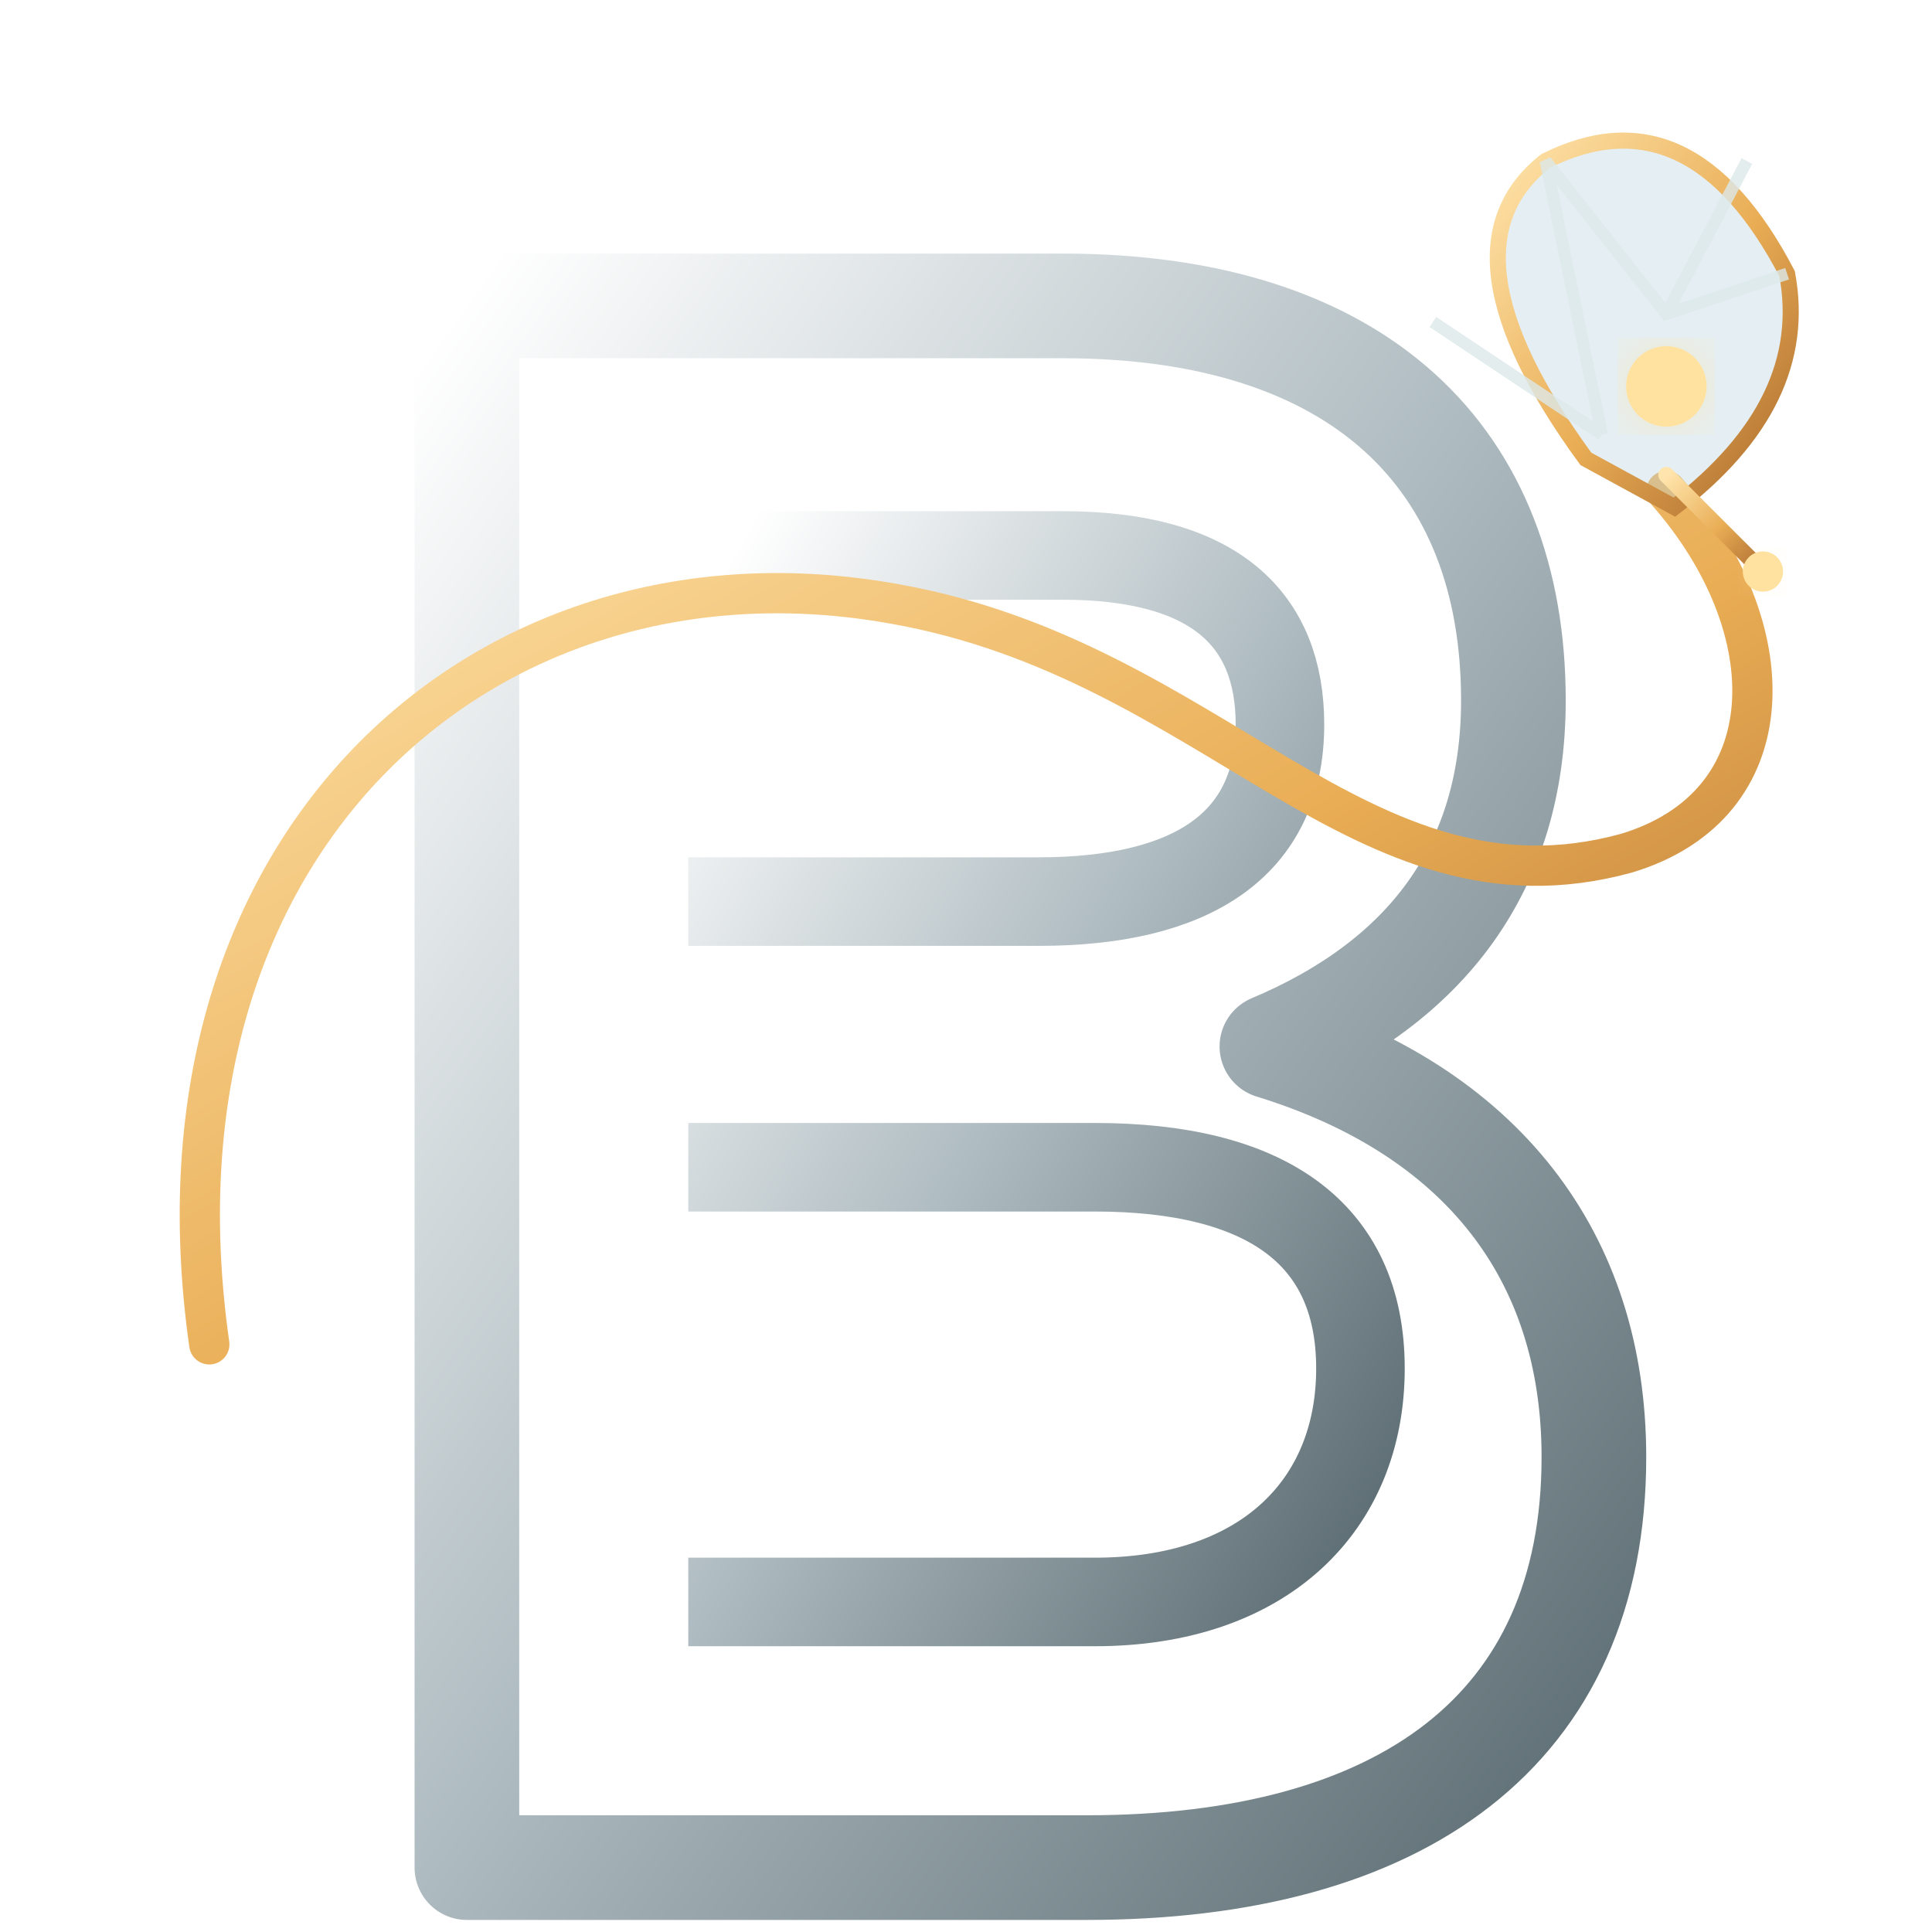
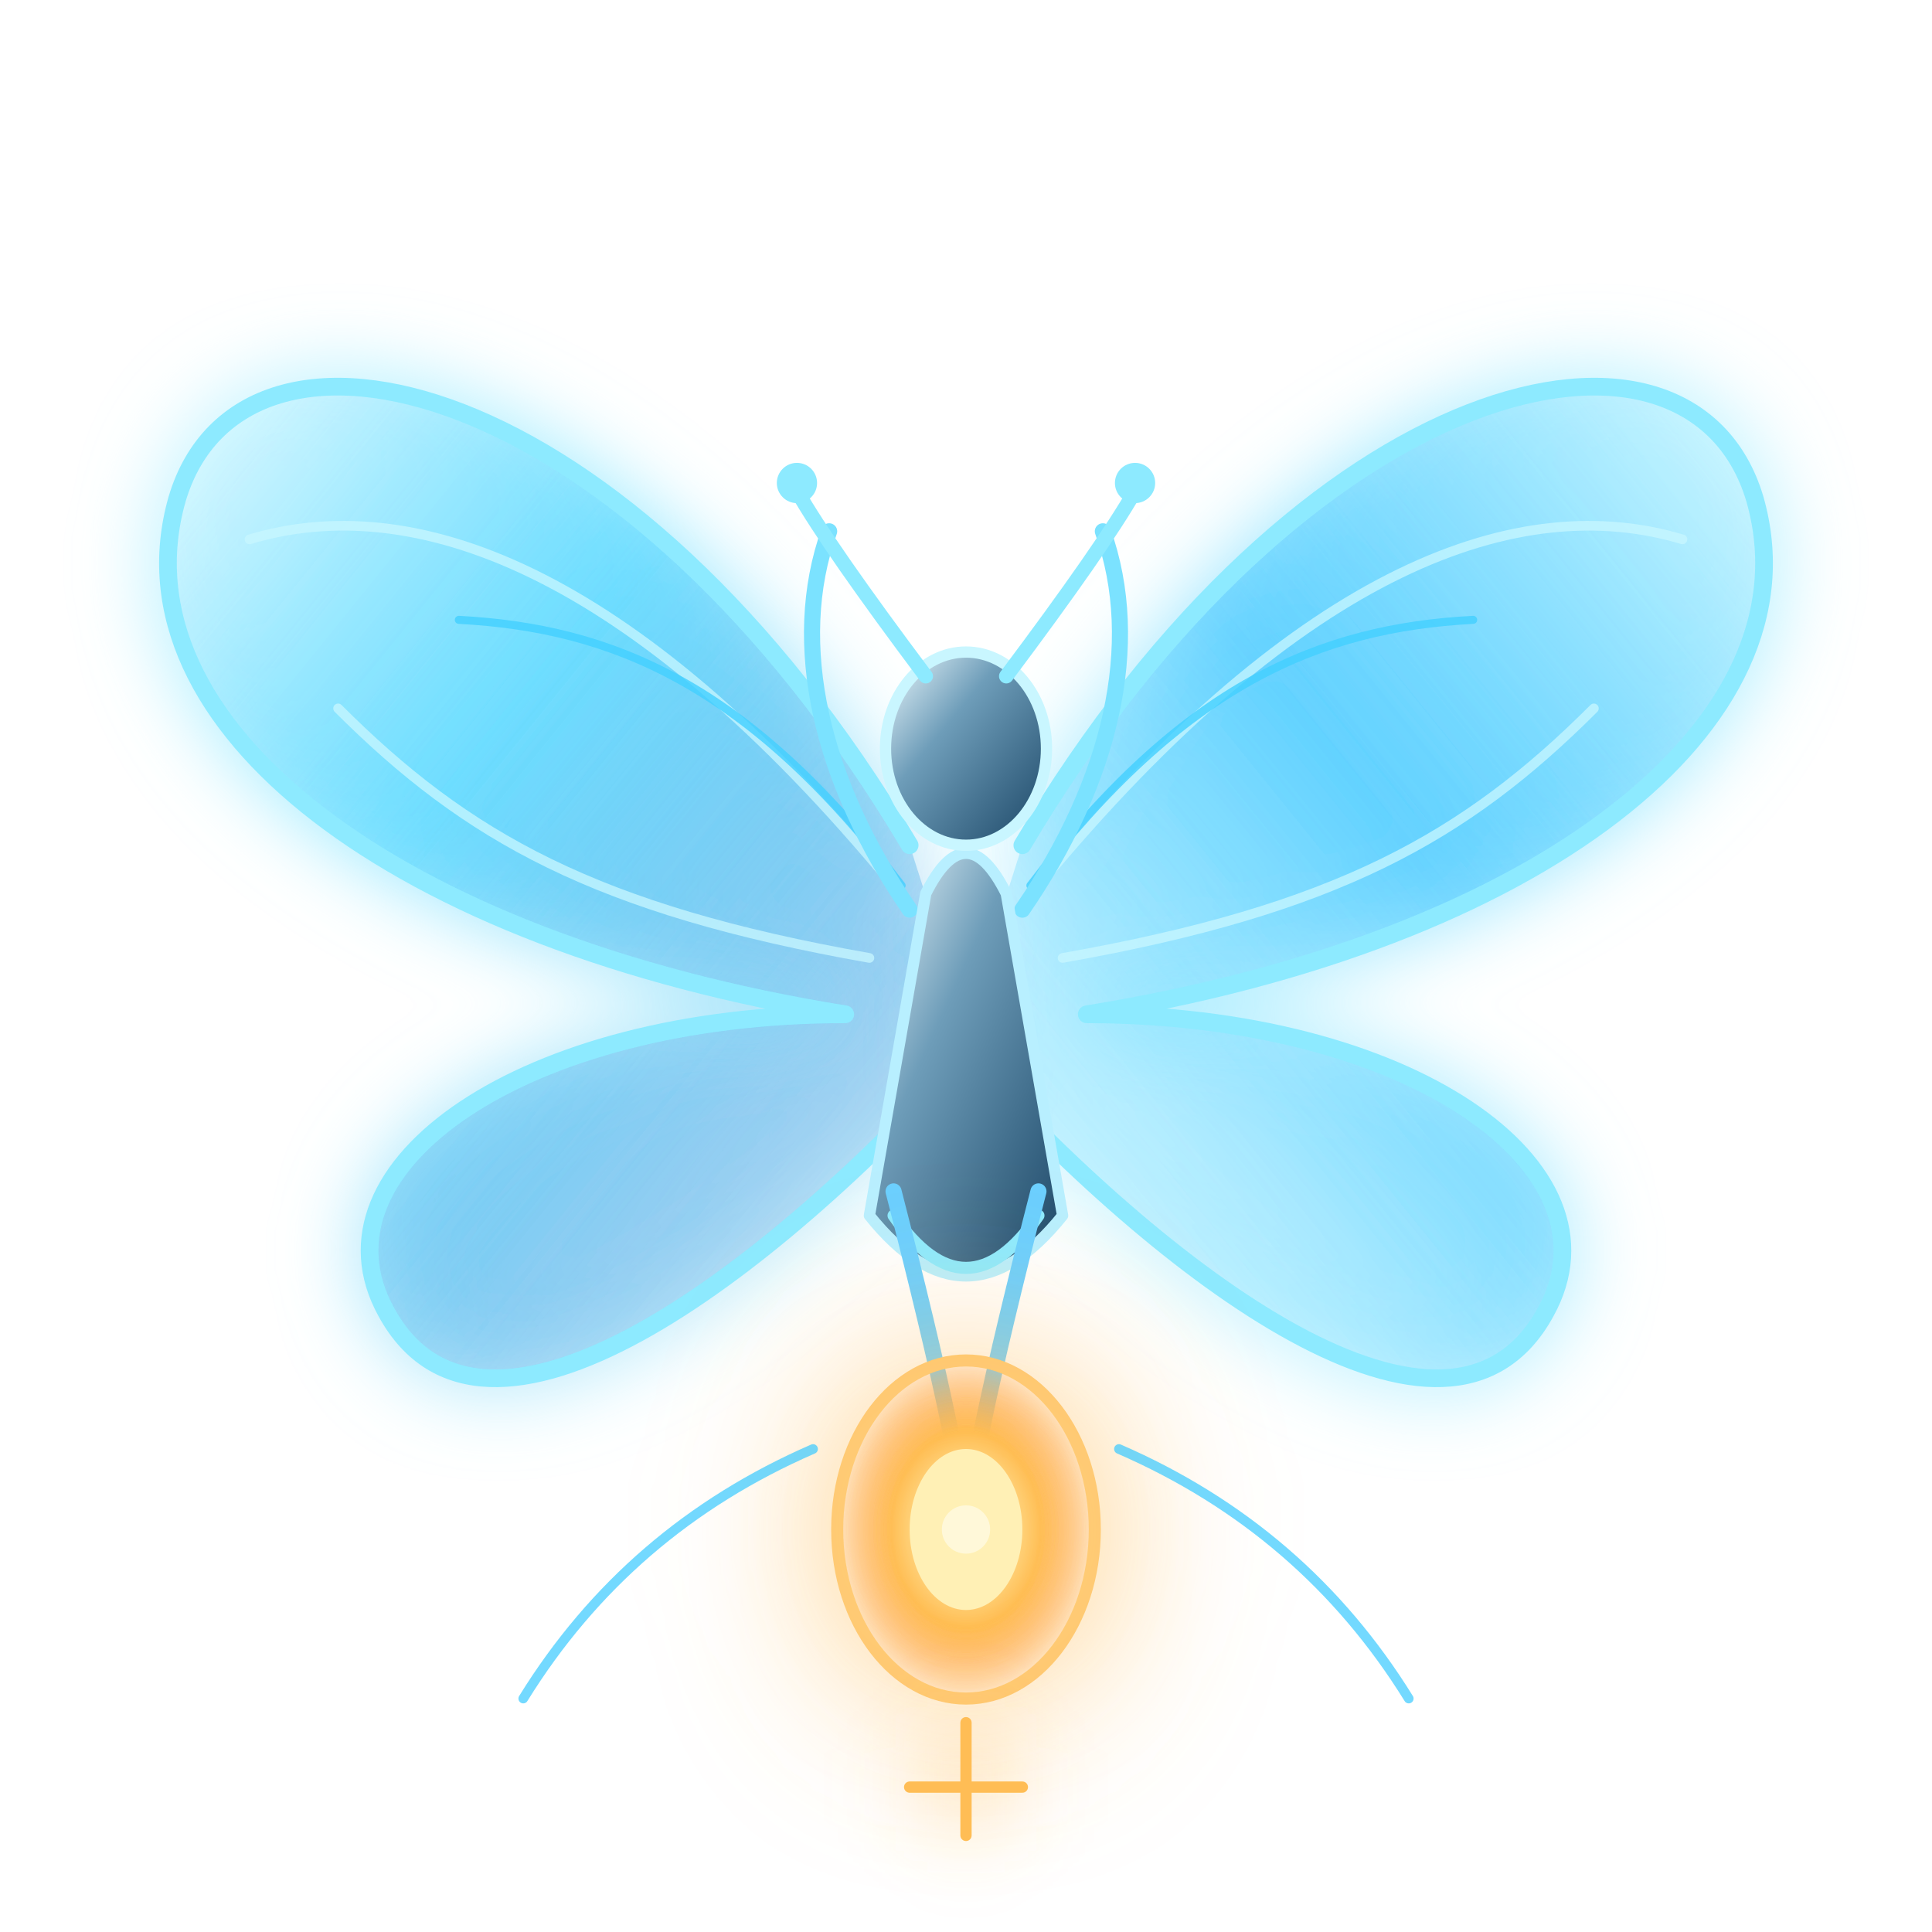
<svg xmlns="http://www.w3.org/2000/svg" viewBox="0 0 240 240" role="img" aria-labelledby="title desc">
  <defs>
-     <linearGradient id="metal" x1="0" y1="0" x2="1" y2="1">
-       <stop stop-color="#fff" />
-       <stop offset=".48" stop-color="#aebbc0" />
-       <stop offset="1" stop-color="#596a70" />
+     <linearGradient id="wing" x1="0" y1="0" x2="1" y2="1">
+       <stop stop-color="#e6fbff" stop-opacity=".92" />
+       <stop offset=".38" stop-color="#54d7ff" stop-opacity=".62" />
+       <stop offset="1" stop-color="#1679d1" stop-opacity=".08" />
    </linearGradient>
-     <linearGradient id="amber" x1="0" y1="0" x2="1" y2="1">
-       <stop stop-color="#ffe5ad" />
-       <stop offset=".55" stop-color="#e9ad55" />
-       <stop offset="1" stop-color="#a9682c" />
+     <linearGradient id="wing2" x1="0" y1="1" x2="1" y2="0">
+       <stop stop-color="#8deaff" stop-opacity=".08" />
+       <stop offset=".55" stop-color="#3ac6ff" stop-opacity=".55" />
+       <stop offset="1" stop-color="#d7faff" stop-opacity=".88" />
    </linearGradient>
-     <filter id="glow">
+     <linearGradient id="body" x1="0" y1="0" x2="1" y2="1">
+       <stop stop-color="#f1fcff" />
+       <stop offset=".38" stop-color="#6e9db9" />
+       <stop offset="1" stop-color="#1a4565" />
+     </linearGradient>
+     <radialGradient id="amber">
+       <stop stop-color="#fff9d6" />
+       <stop offset=".24" stop-color="#ffe29a" />
+       <stop offset=".58" stop-color="#ffb33f" />
+       <stop offset="1" stop-color="#ff8b28" stop-opacity=".05" />
+     </radialGradient>
+     <filter id="blueGlow" x="-80%" y="-80%" width="260%" height="260%">
      <feGaussianBlur stdDeviation="5" result="b" />
      <feMerge>
        <feMergeNode in="b" />
        <feMergeNode in="SourceGraphic" />
      </feMerge>
    </filter>
+     <filter id="amberGlow" x="-150%" y="-150%" width="400%" height="400%">
+       <feGaussianBlur stdDeviation="11" result="b" />
+       <feMerge>
+         <feMergeNode in="b" />
+         <feMergeNode in="SourceGraphic" />
+       </feMerge>
+     </filter>
  </defs>
-   <path d="M58 38H132C169 38 188 57 188 87C188 108 177 122 158 130C184 138 198 156 198 181C198 215 174 232 135 232H58Z" fill="none" stroke="url(#metal)" stroke-width="13" stroke-linejoin="round" />
-   <path d="M91 69H132C151 69 159 77 159 90C159 105 148 112 129 112H91M91 145H136C157 145 169 153 169 170C169 187 157 199 136 199H91" fill="none" stroke="url(#metal)" stroke-width="11" stroke-linecap="square" />
-   <path d="M26 167C17 104 61 66 111 75C151 82 169 115 202 106C222 100 222 78 207 61" fill="none" stroke="url(#amber)" stroke-width="5" stroke-linecap="round" />
-   <path d="M197 57Q178 31 192 20Q210 11 222 34Q225 50 208 63Z" fill="#b6d2dc" fill-opacity=".35" stroke="url(#amber)" stroke-width="2" />
-   <path d="M199 54 192 20 207 39 222 34M199 54 178 40M207 39 217 20" fill="none" stroke="#dce8e9" stroke-opacity=".8" stroke-width="1.5" />
-   <circle cx="207" cy="48" r="5" fill="#ffe2a0" filter="url(#glow)" />
-   <path d="M207 59 219 71" stroke="url(#amber)" stroke-width="2" stroke-linecap="round" />
-   <circle cx="219" cy="71" r="2.5" fill="#ffe2a0" filter="url(#glow)" />
+   <g fill="none" stroke-linecap="round" stroke-linejoin="round">
+     <path d="M113 105C78 46 30 35 22 62C14 90 49 117 105 126C65 126 38 145 48 163C60 185 95 159 121 130" fill="url(#wing)" stroke="#8deaff" stroke-width="2.2" filter="url(#blueGlow)" />
+     <path d="M127 105C162 46 210 35 218 62C226 90 191 117 135 126C175 126 202 145 192 163C180 185 145 159 119 130" fill="url(#wing2)" stroke="#8deaff" stroke-width="2.2" filter="url(#blueGlow)" />
+     <path d="M111 110C78 70 51 61 31 67M108 119C74 113 58 104 42 88M129 110C162 70 189 61 209 67M132 119C166 113 182 104 198 88" stroke="#c8f7ff" stroke-opacity=".75" stroke-width="1.2" />
+     <path d="M112 110C93 85 76 78 57 77M128 110C147 85 164 78 183 77" stroke="#43cfff" stroke-opacity=".8" stroke-width="1" />
+     <path d="M113 113C102 97 98 80 103 66M127 113C138 97 142 80 137 66" stroke="#7be2ff" stroke-width="2" />
+     <path d="M115 111Q120 101 125 111L132 151Q120 166 108 151Z" fill="url(#body)" stroke="#b8efff" stroke-width="1.4" />
+     <ellipse cx="120" cy="93" rx="10" ry="12" fill="url(#body)" stroke="#c9f6ff" stroke-width="1.4" />
+     <path d="M115 84Q103 68 99 61M125 84Q137 68 141 61" stroke="#8deaff" stroke-width="1.8" />
+     <circle cx="99" cy="60" r="2.5" fill="#8deaff" />
+     <circle cx="141" cy="60" r="2.5" fill="#8deaff" />
+     <path d="M111 151Q120 164 129 151" stroke="#8deaff" stroke-width="1.5" />
+     <path d="M111 148Q120 183 120 191Q120 183 129 148" stroke="#6bcfff" stroke-width="2" />
+     <ellipse cx="120" cy="190" rx="16" ry="21" fill="url(#amber)" stroke="#ffc66d" stroke-width="1.5" filter="url(#amberGlow)" />
+     <ellipse cx="120" cy="190" rx="7" ry="10" fill="#fff0b5" filter="url(#amberGlow)" />
+     <path d="M101 180Q78 190 65 211M139 180Q162 190 175 211" stroke="#38c9ff" stroke-opacity=".7" stroke-width="1.2" />
+     <path d="M120 214V228M113 222H127" stroke="#ffbd55" stroke-width="1.4" filter="url(#blueGlow)" />
+   </g>
+   <circle cx="120" cy="190" r="3" fill="#fff8d9" />
</svg>
